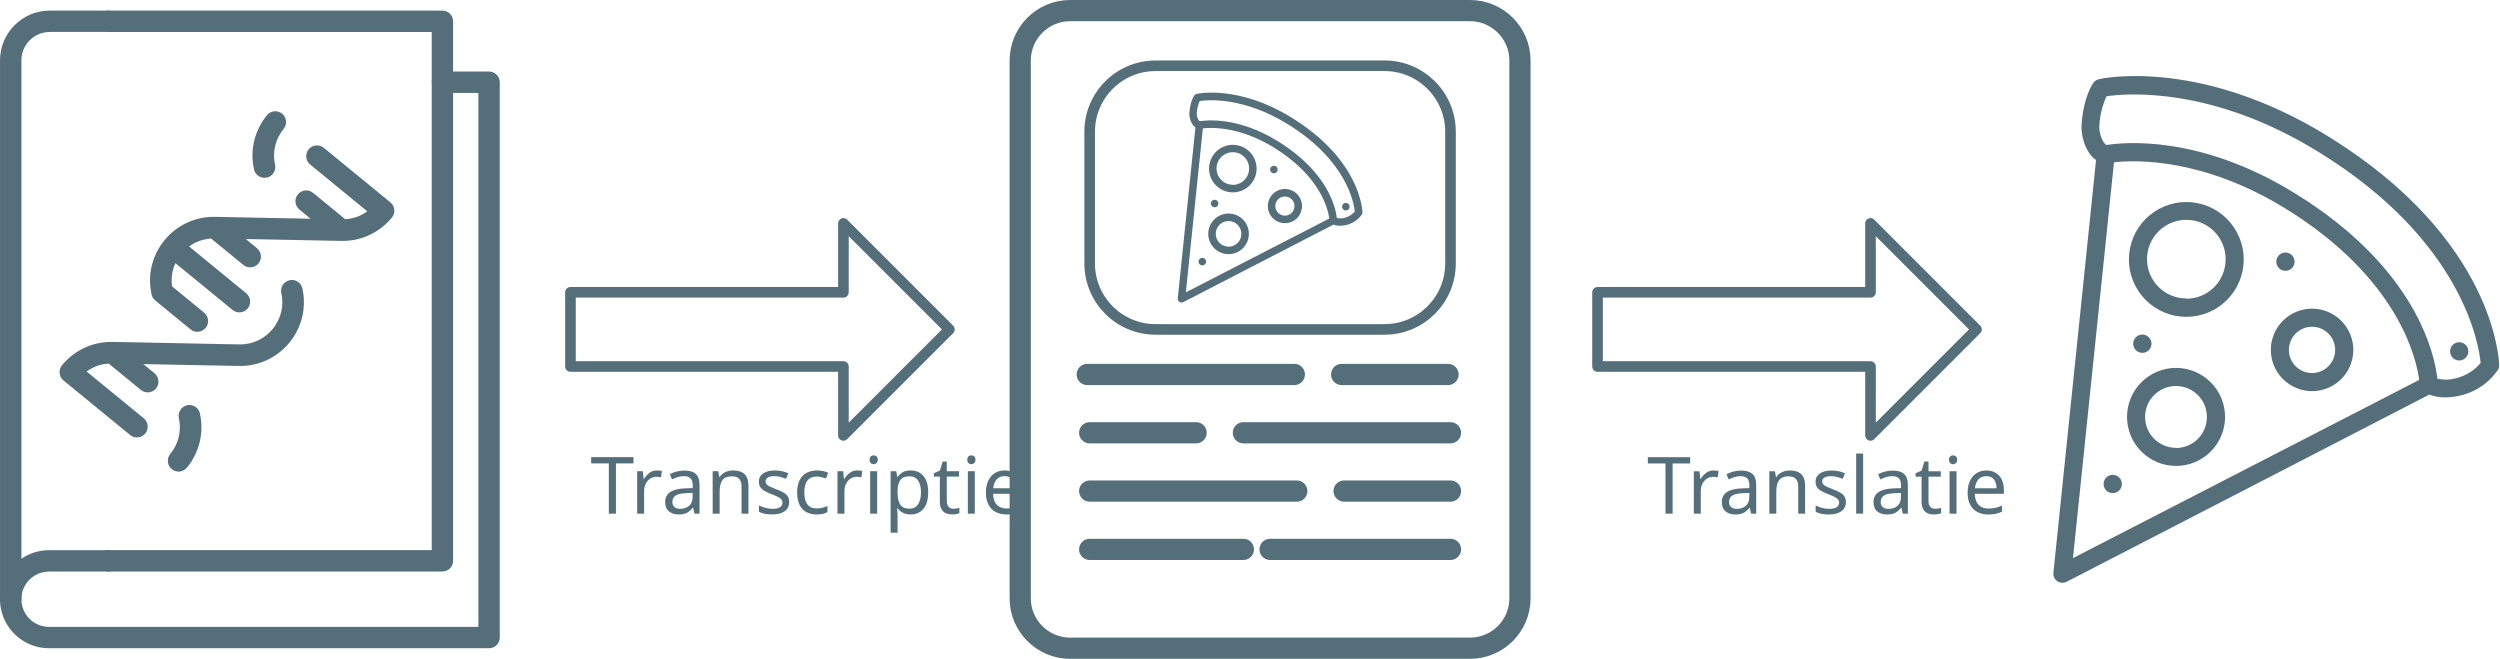
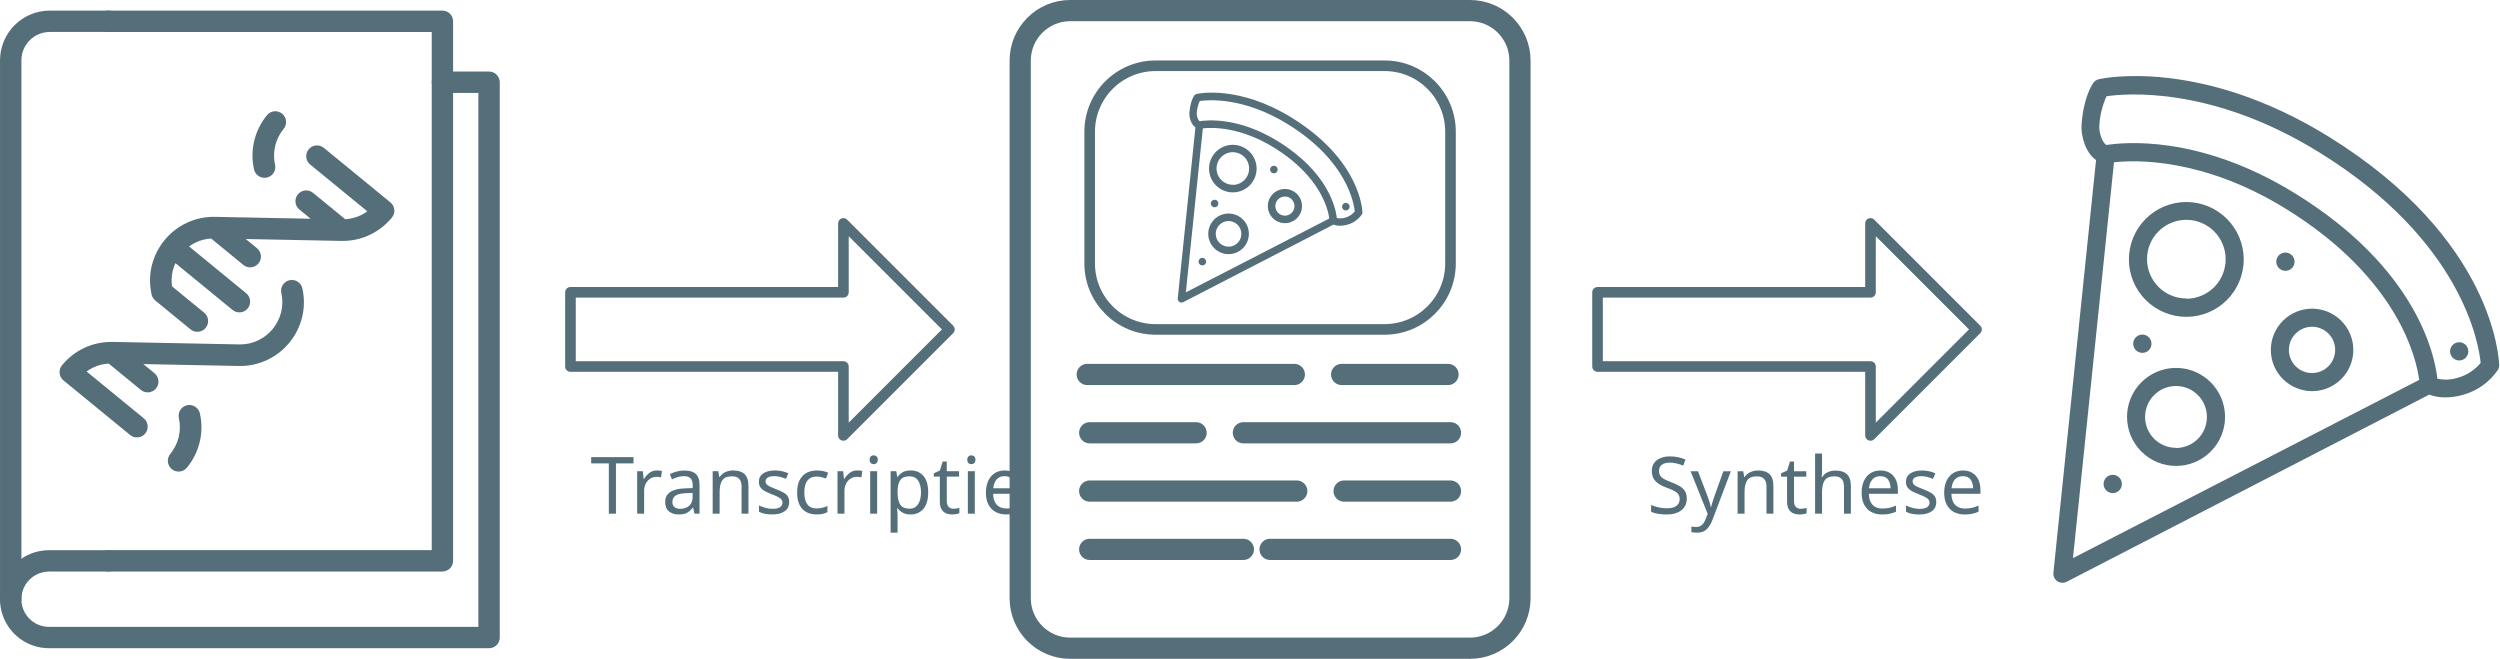
<svg xmlns="http://www.w3.org/2000/svg" width="100%" height="100%" viewBox="0 0 2948 777" version="1.1" xml:space="preserve" style="fill-rule:evenodd;clip-rule:evenodd;stroke-linecap:round;stroke-linejoin:round;stroke-miterlimit:1.5;" id="svg38">
  <defs id="defs38" />
  <text xml:space="preserve" style="font-size:93.333px;clip-rule:evenodd;fill:#546e7a;fill-opacity:1;fill-rule:evenodd;stroke-linecap:round;stroke-linejoin:round;stroke-miterlimit:1.5" x="696.18" y="605.701" id="text135-7">
    <tspan id="tspan135-4" x="696.18" y="605.701" style="font-style:normal;font-variant:normal;font-weight:500;font-stretch:normal;font-size:93.333px;font-family:'UGent Panno Text';-inkscape-font-specification:'UGent Panno Text, Medium';font-variant-ligatures:normal;font-variant-caps:normal;font-variant-numeric:normal;font-variant-east-asian:normal;fill:#546e7a;fill-opacity:1">Transcriptie</tspan>
  </text>
  <g id="g8">
    <g id="g7">
      <path d="M521.708,673.92l-393.433,0c-3.417,0.119 -6.736,-1.155 -9.192,-3.53c-2.462,-2.375 -3.85,-5.646 -3.85,-9.067c-0,-3.417 1.388,-6.687 3.85,-9.062c2.456,-2.375 5.775,-3.65 9.192,-3.53l380.828,-0l-0,-611.03l-380.828,-0c-3.417,0.119 -6.736,-1.155 -9.192,-3.531c-2.462,-2.375 -3.85,-5.645 -3.85,-9.067c-0,-3.416 1.388,-6.686 3.85,-9.061c2.456,-2.376 5.775,-3.65 9.192,-3.531l393.433,0c6.952,0 12.587,5.635 12.587,12.587l-0,636.213c0.005,3.34 -1.323,6.545 -3.682,8.91c-2.359,2.364 -5.564,3.693 -8.905,3.693l0,0.006Z" style="fill:#546e7a;fill-rule:nonzero;" id="path1" />
      <path d="M576.711,764.379l-518.919,0c-20.644,0 -39.722,-11.019 -50.048,-28.898c-10.326,-17.879 -10.325,-39.907 0,-57.792c10.325,-17.879 29.404,-28.892 50.048,-28.892l70.438,-0c6.79,0.233 12.169,5.802 12.169,12.597c0,6.79 -5.379,12.359 -12.169,12.592l-70.438,0c-11.653,0 -22.417,6.22 -28.248,16.307c-5.824,10.092 -5.824,22.527 0,32.618c5.83,10.092 16.594,16.307 28.248,16.307l506.314,-0l-0,-629.647l-42.407,-0c-6.963,-0 -12.603,-5.645 -12.603,-12.603c-0,-6.963 5.64,-12.603 12.603,-12.603l55.01,0c6.957,0.006 12.592,5.646 12.602,12.603l0,654.83c-0.01,6.958 -5.65,12.592 -12.602,12.592l0.002,-0.011Z" style="fill:#546e7a;fill-rule:nonzero;" id="path2" />
      <path d="M12.632,719.191c-6.957,-0.011 -12.592,-5.645 -12.603,-12.602l0,-635.478c0.017,-15.542 6.199,-30.445 17.191,-41.431c10.993,-10.987 25.894,-17.169 41.437,-17.18l69.619,0c6.784,0.233 12.163,5.803 12.163,12.597c0,6.79 -5.379,12.359 -12.163,12.592l-69.619,0c-8.861,0 -17.359,3.52 -23.622,9.783c-6.264,6.269 -9.783,14.762 -9.783,23.623l-0,635.491c-0.011,6.963 -5.657,12.603 -12.619,12.603l-0.001,0.002Z" style="fill:#546e7a;fill-rule:nonzero;" id="path3" />
      <path d="M235.742,487.535c-1.514,-6.846 -8.292,-11.18 -15.154,-9.668c-6.856,1.512 -11.179,8.297 -9.671,15.151c1.694,7.654 1.599,15.331 -0.281,22.801c-1.769,7.068 -5.18,13.811 -9.844,19.502c-4.449,5.428 -3.654,13.439 1.774,17.887c5.427,4.448 13.438,3.654 17.886,-1.774c7.023,-8.569 12.16,-18.739 14.843,-29.421c2.846,-11.332 2.996,-22.931 0.446,-34.478l0.001,0Z" style="fill:#546e7a;fill-rule:nonzero;" id="path4" />
      <path d="M356.57,340.102c-1.513,-6.846 -8.291,-11.18 -15.153,-9.668c-6.856,1.512 -11.179,8.297 -9.672,15.151c1.692,7.657 1.599,15.331 -0.281,22.8c-1.768,7.068 -5.179,13.811 -9.844,19.503c-4.665,5.692 -10.612,10.361 -17.189,13.483c-6.957,3.314 -14.463,4.912 -22.301,4.753l-149.352,-2.949c-0.309,-0.007 -0.608,0.035 -0.923,0.035c-0.226,0.01 -0.457,-0.002 -0.681,0.027c-11.242,0.009 -22.05,2.363 -32.127,7.155c-9.942,4.725 -18.906,11.76 -25.932,20.333c-2.138,2.609 -3.151,5.957 -2.818,9.314c0.329,3.354 1.983,6.441 4.589,8.576l0.004,0.003l78.523,64.308c5.431,4.445 13.438,3.647 17.886,-1.781c4.449,-5.427 3.651,-13.435 -1.777,-17.883l-0.003,-0.003l-67.421,-55.22c2.48,-1.803 5.118,-3.378 7.864,-4.686c5.742,-2.734 11.875,-4.231 18.249,-4.608l37.907,31.073c5.428,4.448 13.438,3.654 17.887,-1.774c4.448,-5.428 3.653,-13.439 -1.774,-17.887l-13.212,-10.827l112.6,2.221c11.823,0.232 23.166,-2.194 33.729,-7.213c9.942,-4.726 18.906,-11.761 25.931,-20.333c7.026,-8.573 12.153,-18.745 14.841,-29.417c2.845,-11.333 2.998,-22.935 0.451,-34.486l-0.001,-0Z" style="fill:#546e7a;fill-rule:nonzero;" id="path5" />
      <path d="M299.52,199.729c0.641,2.898 2.218,5.337 4.354,7.088c2.911,2.385 6.842,3.457 10.803,2.583c6.856,-1.512 11.179,-8.297 9.672,-15.151c-1.692,-7.658 -1.599,-15.331 0.28,-22.801c1.769,-7.068 5.18,-13.811 9.845,-19.502c4.448,-5.428 3.653,-13.439 -1.774,-17.887c-5.428,-4.448 -13.439,-3.654 -17.887,1.774c-7.025,8.572 -12.153,18.745 -14.84,29.417c-2.849,11.33 -3,22.929 -0.452,34.479l-0.001,0Z" style="fill:#546e7a;fill-rule:nonzero;" id="path6" />
      <path d="M462.144,256.528c4.448,-5.428 3.651,-13.435 -1.777,-17.884l-0.003,-0.003l-78.524,-64.307c-5.43,-4.445 -13.437,-3.648 -17.886,1.78c-4.448,5.428 -3.651,13.435 1.777,17.884l0.003,0.002l67.364,55.173c-2.474,1.802 -5.066,3.426 -7.81,4.725c-5.731,2.727 -11.842,4.224 -18.196,4.606l-37.933,-31.089c-5.428,-4.448 -13.439,-3.654 -17.887,1.774c-4.449,5.428 -3.654,13.439 1.774,17.887l13.246,10.855l-112.66,-2.225c-11.827,-0.229 -23.169,2.198 -33.729,7.214c-9.936,4.731 -18.904,11.756 -25.929,20.329l-0.023,0.027c-0.011,0.014 -0.013,0.024 -0.021,0.034c-6.999,8.56 -12.123,18.708 -14.799,29.359c-2.719,10.823 -2.904,21.882 -0.705,32.907c0.019,0.228 0.075,0.446 0.107,0.673c0.062,0.302 0.079,0.603 0.147,0.911c0.012,0.056 0.048,0.096 0.062,0.148c0.299,1.3 0.807,2.541 1.508,3.707c0.053,0.089 0.112,0.171 0.171,0.26c0.704,1.099 1.531,2.132 2.594,3.003l41.639,34.114c5.428,4.448 13.439,3.654 17.887,-1.774c4.449,-5.428 3.654,-13.439 -1.774,-17.887l-37.91,-31.069c-0.881,-6.317 -0.616,-12.628 0.933,-18.798c0.736,-2.934 1.817,-5.791 3.089,-8.56l67.347,55.194c5.428,4.448 13.438,3.654 17.887,-1.774c4.448,-5.428 3.653,-13.439 -1.774,-17.887l-67.354,-55.205c2.486,-1.809 5.09,-3.441 7.846,-4.747c5.715,-2.722 11.807,-4.218 18.142,-4.604l37.965,31.114c5.428,4.448 13.438,3.654 17.886,-1.774c4.449,-5.428 3.654,-13.438 -1.773,-17.887l-13.277,-10.881l112.711,2.226c11.826,0.229 23.169,-2.197 33.728,-7.213c9.936,-4.737 18.903,-11.763 25.932,-20.339l-0.001,0.001Z" style="fill:#546e7a;fill-rule:nonzero;" id="path7" />
    </g>
  </g>
  <g id="g25">
    <path d="M1792.34,71.431c0,-32.525 -26.406,-58.931 -58.931,-58.931l-471.449,0c-32.525,0 -58.931,26.406 -58.931,58.931l-0,634.028c-0,32.525 26.406,58.931 58.931,58.931l471.449,-0c32.525,-0 58.931,-26.406 58.931,-58.931l0,-634.028Z" style="fill:none;stroke:#546e7a;stroke-width:25px;" id="path8" />
    <g id="g16">
      <path d="M1282.06,441.57c306.872,-0 237.5,-0 237.5,-0" style="fill:none;stroke:#546e7a;stroke-width:25px;" id="path9" />
      <path d="M1582.06,441.57c157.661,-0 122.02,-0 122.02,-0" style="fill:none;stroke:#546e7a;stroke-width:25px;" id="path10" />
      <path d="M1466.2,510.32c306.872,-0 237.5,-0 237.5,-0" style="fill:none;stroke:#546e7a;stroke-width:25px;" id="path11" />
      <path d="M1284.95,510.32c157.661,-0 122.02,-0 122.02,-0" style="fill:none;stroke:#546e7a;stroke-width:25px;" id="path12" />
      <path d="M1284.95,579.07c306.872,-0 237.5,-0 237.5,-0" style="fill:none;stroke:#546e7a;stroke-width:25px;" id="path13" />
      <path d="M1584.95,579.07c157.661,-0 122.02,-0 122.02,-0" style="fill:none;stroke:#546e7a;stroke-width:25px;" id="path14" />
      <path d="M1284.95,647.82c227.743,-0 176.259,-0 176.259,-0" style="fill:none;stroke:#546e7a;stroke-width:25px;" id="path15" />
      <path d="M1497.68,647.82c267.308,-0 206.88,-0 206.88,-0" style="fill:none;stroke:#546e7a;stroke-width:25px;" id="path16" />
    </g>
    <path d="M1710.42,155.276c-0,-42.896 -34.827,-77.723 -77.723,-77.723l-270.029,0c-42.897,0 -77.723,34.827 -77.723,77.723l-0,155.446c-0,42.897 34.826,77.723 77.723,77.723l270.029,-0c42.896,-0 77.723,-34.826 77.723,-77.723l-0,-155.446Z" style="fill:none;stroke:#546e7a;stroke-width:12.5px;" id="path17" />
    <path d="M1587.4,248.164c2.322,-0.184 4.112,-2.121 4.112,-4.449c-0,-2.327 -1.79,-4.264 -4.112,-4.448c-1.239,-0.097 -2.465,0.327 -3.379,1.172c-0.915,0.844 -1.433,2.031 -1.433,3.276c0,1.245 0.518,2.432 1.433,3.277c0.914,0.845 2.14,1.27 3.379,1.172Z" style="fill:#546e7a;fill-rule:nonzero;" id="path18" />
    <path d="M1436.72,239.988c0,-1.808 -1.09,-3.435 -2.762,-4.126c-1.671,-0.688 -3.592,-0.301 -4.866,0.981c-1.274,1.281 -1.649,3.205 -0.95,4.871c0.7,1.667 2.336,2.747 4.143,2.736c1.182,-0 2.313,-0.47 3.146,-1.309c0.831,-0.837 1.295,-1.972 1.289,-3.153l0,-0Z" style="fill:#546e7a;fill-rule:nonzero;" id="path19" />
    <path d="M1417.79,304.038c-1.807,0 -3.435,1.089 -4.125,2.761c-0.689,1.67 -0.302,3.592 0.98,4.866c1.281,1.274 3.205,1.649 4.871,0.949c1.667,-0.7 2.748,-2.335 2.736,-4.143c-0,-1.181 -0.47,-2.312 -1.309,-3.145c-0.837,-0.831 -1.972,-1.295 -3.153,-1.288l0,0Z" style="fill:#546e7a;fill-rule:nonzero;" id="path20" />
    <path d="M1502.16,204.374c1.803,0 3.431,-1.086 4.121,-2.754c0.69,-1.667 0.309,-3.586 -0.966,-4.862c-1.276,-1.276 -3.196,-1.657 -4.862,-0.967c-1.669,0.69 -2.755,2.318 -2.755,4.122c-0,2.465 1.997,4.461 4.462,4.461Z" style="fill:#546e7a;fill-rule:nonzero;" id="path21" />
    <path d="M1523.33,138.858c-62.472,-38.633 -110.335,-28.629 -112.359,-28.074c-1.042,0.232 -1.966,0.833 -2.604,1.689c-0.499,0.692 -4.933,7.039 -5.821,20.73c-0.305,4.684 1.607,13.249 7.095,17.045l-20.84,201.654c-0.154,1.613 0.576,3.182 1.912,4.103c0.733,0.506 1.603,0.777 2.494,0.775c0.702,-0.004 1.392,-0.167 2.024,-0.472l177.181,-91.458c2.519,0.93 5.185,1.39 7.87,1.359c2.879,-0.024 5.74,-0.433 8.508,-1.22c6.984,-1.899 13.066,-6.221 17.155,-12.195c0.433,-0.708 0.654,-1.525 0.638,-2.355c-0.139,-2.329 -1.995,-61.279 -83.253,-111.581l-0,-0Zm-124.964,205.866l20.038,-193.365c10.06,-1.136 43.346,-2.41 84.168,22.838c54.682,33.866 63.605,72.973 64.907,83.475l-169.113,87.052Zm187.96,-88.103c-3.217,1.036 -6.652,1.189 -9.949,0.442c-1.274,-11.5 -9.95,-53.741 -69.286,-90.379c-47.393,-29.351 -84.807,-24.942 -92.429,-23.779c-1.941,-1.137 -3.63,-6.07 -3.437,-9.229c0.247,-5.036 1.442,-9.983 3.52,-14.578c9.173,-1.357 51.243,-5.21 103.93,27.409c70.148,43.32 77.993,93.953 78.849,102.851c-2.898,3.513 -6.807,6.047 -11.198,7.261l-0,0.002Z" style="fill:#546e7a;fill-rule:nonzero;" id="path22" />
    <path d="M1453.74,170.761c-7.439,-0 -14.572,2.954 -19.833,8.214c-5.26,5.26 -8.214,12.394 -8.214,19.833c-0,7.439 2.954,14.572 8.214,19.831c5.261,5.26 12.394,8.216 19.833,8.216c7.439,0 14.572,-2.956 19.833,-8.216c5.258,-5.259 8.214,-12.392 8.214,-19.831c-0.007,-7.437 -2.965,-14.567 -8.224,-19.826c-5.258,-5.258 -12.388,-8.216 -19.823,-8.221Zm0,47.114c-5.094,0 -9.979,-2.024 -13.581,-5.626c-3.601,-3.601 -5.625,-8.486 -5.625,-13.58c-0,-5.094 2.024,-9.98 5.625,-13.581c3.602,-3.602 8.487,-5.626 13.581,-5.626c5.094,0 9.979,2.025 13.581,5.626c3.601,3.602 5.625,8.487 5.625,13.581c0.029,5.115 -1.981,10.031 -5.585,13.662c-3.603,3.63 -8.506,5.676 -13.621,5.683l0,-0.139Z" style="fill:#546e7a;fill-rule:nonzero;" id="path23" />
    <path d="M1515.18,222.859c-5.343,0 -10.468,2.123 -14.247,5.902c-3.778,3.78 -5.903,8.903 -5.903,14.248c0,5.344 2.125,10.468 5.903,14.246c3.779,3.78 8.904,5.902 14.247,5.902c5.344,0 10.469,-2.122 14.246,-5.902c3.78,-3.777 5.903,-8.902 5.903,-14.246c-0.008,-5.341 -2.133,-10.463 -5.91,-14.24c-3.778,-3.777 -8.897,-5.902 -14.239,-5.909l0,-0.001Zm0,31.456l0,0.002c-3,0.008 -5.881,-1.179 -8.007,-3.296c-2.127,-2.117 -3.323,-4.994 -3.329,-7.994c-0.004,-3 1.183,-5.879 3.302,-8.004c2.121,-2.124 4.997,-3.319 7.997,-3.321c3.001,-0.004 5.879,1.187 8.002,3.308c2.123,2.121 3.316,4.999 3.316,7.999c-0,2.993 -1.189,5.866 -3.304,7.987c-2.113,2.119 -4.982,3.313 -7.977,3.321l0,-0.002Z" style="fill:#546e7a;fill-rule:nonzero;" id="path24" />
    <path d="M1448.7,251.796c-6.351,0.008 -12.437,2.537 -16.921,7.029c-4.485,4.495 -7.002,10.587 -6.997,16.936c0.004,6.348 2.531,12.436 7.023,16.923c4.491,4.487 10.583,7.006 16.932,7.004c6.348,-0.002 12.436,-2.527 16.925,-7.018c4.489,-4.491 7.01,-10.579 7.01,-16.929c-0.006,-6.353 -2.537,-12.443 -7.031,-16.933c-4.495,-4.489 -10.589,-7.012 -16.941,-7.012l-0,0Zm-0,39.049l-0,0.002c-4.006,0 -7.849,-1.593 -10.681,-4.425c-2.832,-2.832 -4.423,-6.673 -4.423,-10.681c-0,-4.006 1.591,-7.847 4.423,-10.679c2.832,-2.832 6.675,-4.425 10.681,-4.425c4.006,-0 7.847,1.593 10.679,4.425c2.834,2.832 4.425,6.673 4.425,10.679c0.014,4.019 -1.57,7.878 -4.404,10.728c-2.832,2.849 -6.683,4.454 -10.7,4.461l-0,-0.085Z" style="fill:#546e7a;fill-rule:nonzero;" id="path25" />
  </g>
  <g id="g33">
    <path d="M2900.74,425.049c5.604,-0.443 9.925,-5.119 9.925,-10.738c0,-5.618 -4.321,-10.294 -9.925,-10.737c-2.991,-0.233 -5.95,0.789 -8.157,2.828c-2.207,2.039 -3.458,4.904 -3.458,7.909c0,3.006 1.251,5.871 3.458,7.91c2.207,2.039 5.166,3.066 8.157,2.828Z" style="fill:#546e7a;fill-rule:nonzero;" id="path26" />
    <path d="M2537.03,405.314c-0,-4.363 -2.632,-8.292 -6.668,-9.958c-4.032,-1.661 -8.671,-0.728 -11.746,2.366c-3.075,3.094 -3.98,7.737 -2.291,11.759c1.689,4.023 5.637,6.631 10,6.603c2.851,0 5.581,-1.134 7.592,-3.159c2.007,-2.02 3.127,-4.76 3.113,-7.611l-0,0Z" style="fill:#546e7a;fill-rule:nonzero;" id="path27" />
    <path d="M2491.34,559.919c-4.363,-0 -8.292,2.627 -9.958,6.664c-1.661,4.031 -0.728,8.67 2.366,11.745c3.094,3.075 7.737,3.98 11.76,2.291c4.022,-1.689 6.631,-5.637 6.603,-10c-0,-2.851 -1.134,-5.581 -3.159,-7.592c-2.021,-2.007 -4.76,-3.127 -7.611,-3.108l-0.001,-0Z" style="fill:#546e7a;fill-rule:nonzero;" id="path28" />
    <path d="M2694.97,319.351c4.353,-0 8.282,-2.623 9.948,-6.65c1.666,-4.022 0.747,-8.656 -2.333,-11.736c-3.08,-3.08 -7.713,-3.999 -11.736,-2.333c-4.027,1.666 -6.649,5.595 -6.649,9.949c-0,5.95 4.82,10.77 10.77,10.77Z" style="fill:#546e7a;fill-rule:nonzero;" id="path29" />
    <path d="M2746.09,161.208c-150.794,-93.253 -266.323,-69.105 -271.209,-67.766c-2.515,0.56 -4.746,2.011 -6.286,4.078c-1.204,1.671 -11.908,16.991 -14.051,50.038c-0.737,11.307 3.878,31.98 17.126,41.143l-50.303,486.751c-0.373,3.892 1.391,7.681 4.615,9.902c1.769,1.223 3.868,1.876 6.02,1.872c1.694,-0.01 3.359,-0.402 4.885,-1.139l427.678,-220.762c6.081,2.245 12.516,3.355 18.997,3.281c6.948,-0.056 13.855,-1.046 20.536,-2.945c16.859,-4.582 31.54,-15.016 41.41,-29.436c1.045,-1.708 1.577,-3.682 1.54,-5.683c-0.336,-5.623 -4.816,-147.915 -200.956,-269.334l-0.002,-0Zm-301.635,496.916l48.366,-466.741c24.284,-2.744 104.63,-5.819 203.166,55.125c131.991,81.746 153.529,176.143 156.671,201.493l-408.203,210.123Zm453.696,-212.662c-7.765,2.501 -16.057,2.87 -24.014,1.069c-3.075,-27.76 -24.017,-129.722 -167.244,-218.158c-114.397,-70.845 -204.706,-60.205 -223.103,-57.397c-4.685,-2.743 -8.763,-14.652 -8.297,-22.276c0.598,-12.157 3.482,-24.098 8.498,-35.19c22.142,-3.275 123.689,-12.575 250.865,66.161c169.323,104.564 188.257,226.782 190.324,248.261c-6.995,8.479 -16.431,14.597 -27.028,17.527l-0.001,0.003Z" style="fill:#546e7a;fill-rule:nonzero;" id="path30" />
    <path d="M2578.11,238.214c-17.956,-0 -35.175,7.13 -47.872,19.828c-12.698,12.697 -19.828,29.916 -19.828,47.872c-0,17.956 7.13,35.175 19.828,47.868c12.697,12.697 29.916,19.832 47.872,19.832c17.956,0 35.175,-7.135 47.872,-19.832c12.693,-12.693 19.828,-29.912 19.828,-47.868c-0.018,-17.951 -7.158,-35.162 -19.85,-47.854c-12.693,-12.693 -29.902,-19.833 -47.85,-19.846Zm0,113.724c-12.296,0 -24.088,-4.885 -32.781,-13.579c-8.693,-8.693 -13.579,-20.485 -13.579,-32.781c0,-12.296 4.886,-24.088 13.579,-32.781c8.694,-8.693 20.485,-13.579 32.781,-13.579c12.296,0 24.088,4.886 32.781,13.579c8.693,8.694 13.579,20.485 13.579,32.781c0.07,12.348 -4.783,24.215 -13.481,32.977c-8.698,8.763 -20.533,13.701 -32.879,13.719l0,-0.336Z" style="fill:#546e7a;fill-rule:nonzero;" id="path31" />
    <path d="M2726.41,363.969c-12.898,0 -25.268,5.124 -34.391,14.247c-9.118,9.123 -14.247,21.488 -14.247,34.391c0,12.898 5.129,25.268 14.247,34.387c9.123,9.122 21.493,14.246 34.391,14.246c12.898,0 25.269,-5.123 34.387,-14.246c9.123,-9.119 14.247,-21.489 14.247,-34.387c-0.019,-12.893 -5.147,-25.255 -14.265,-34.372c-9.118,-9.118 -21.475,-14.247 -34.369,-14.265l0,-0.001Zm0,75.928l0,0.004c-7.242,0.019 -14.195,-2.846 -19.328,-7.956c-5.133,-5.11 -8.022,-12.054 -8.036,-19.295c-0.009,-7.242 2.856,-14.191 7.97,-19.319c5.12,-5.129 12.064,-8.012 19.305,-8.017c7.242,-0.009 14.191,2.865 19.314,7.984c5.124,5.119 8.003,12.068 8.003,19.31c0,7.223 -2.87,14.158 -7.975,19.277c-5.1,5.114 -12.024,7.998 -19.253,8.017l0,-0.005Z" style="fill:#546e7a;fill-rule:nonzero;" id="path32" />
    <path d="M2565.93,433.817c-15.329,0.019 -30.019,6.123 -40.844,16.967c-10.826,10.849 -16.901,25.554 -16.888,40.878c0.009,15.324 6.108,30.019 16.952,40.849c10.84,10.831 25.544,16.911 40.869,16.906c15.324,-0.005 30.019,-6.099 40.854,-16.939c10.835,-10.84 16.92,-25.535 16.92,-40.864c-0.014,-15.334 -6.122,-30.033 -16.972,-40.873c-10.849,-10.835 -25.558,-16.925 -40.891,-16.925l0,0.001Zm0,94.256l0,0.005c-9.669,0 -18.945,-3.845 -25.782,-10.681c-6.836,-6.837 -10.676,-16.108 -10.676,-25.782c-0,-9.669 3.84,-18.941 10.676,-25.777c6.837,-6.837 16.113,-10.682 25.782,-10.682c9.669,0 18.941,3.846 25.777,10.682c6.841,6.836 10.682,16.108 10.682,25.777c0.032,9.701 -3.79,19.015 -10.63,25.894c-6.837,6.878 -16.132,10.751 -25.829,10.77l0,-0.206Z" style="fill:#546e7a;fill-rule:nonzero;" id="path33" />
  </g>
  <path d="M672.685,432.195l0,-87.5l321.875,0l0,-81.25l125,125l-125,125l0,-81.25l-321.875,-0Z" style="fill:none;stroke:#546e7a;stroke-width:12.5px;" id="path34" />
  <path d="M1883.82,432.195l-0,-87.5l321.875,0l-0,-81.25l125,125l-125,125l-0,-81.25l-321.875,-0Z" style="fill:none;stroke:#546e7a;stroke-width:12.5px;" id="path35" />
  <text xml:space="preserve" style="font-size:93.333px;fill:#546e7a;fill-opacity:1" x="1942.205" y="605.748" id="text135">
-     <tspan id="tspan135" x="1942.205" y="605.748" style="font-style:normal;font-variant:normal;font-weight:500;font-stretch:normal;font-size:93.333px;font-family:'UGent Panno Text';-inkscape-font-specification:'UGent Panno Text, Medium';font-variant-ligatures:normal;font-variant-caps:normal;font-variant-numeric:normal;font-variant-east-asian:normal;fill:#546e7a;fill-opacity:1">Translatie</tspan>
+     <tspan id="tspan135" x="1942.205" y="605.748" style="font-style:normal;font-variant:normal;font-weight:500;font-stretch:normal;font-size:93.333px;font-family:'UGent Panno Text';-inkscape-font-specification:'UGent Panno Text, Medium';font-variant-ligatures:normal;font-variant-caps:normal;font-variant-numeric:normal;font-variant-east-asian:normal;fill:#546e7a;fill-opacity:1">Synthese</tspan>
  </text>
</svg>
